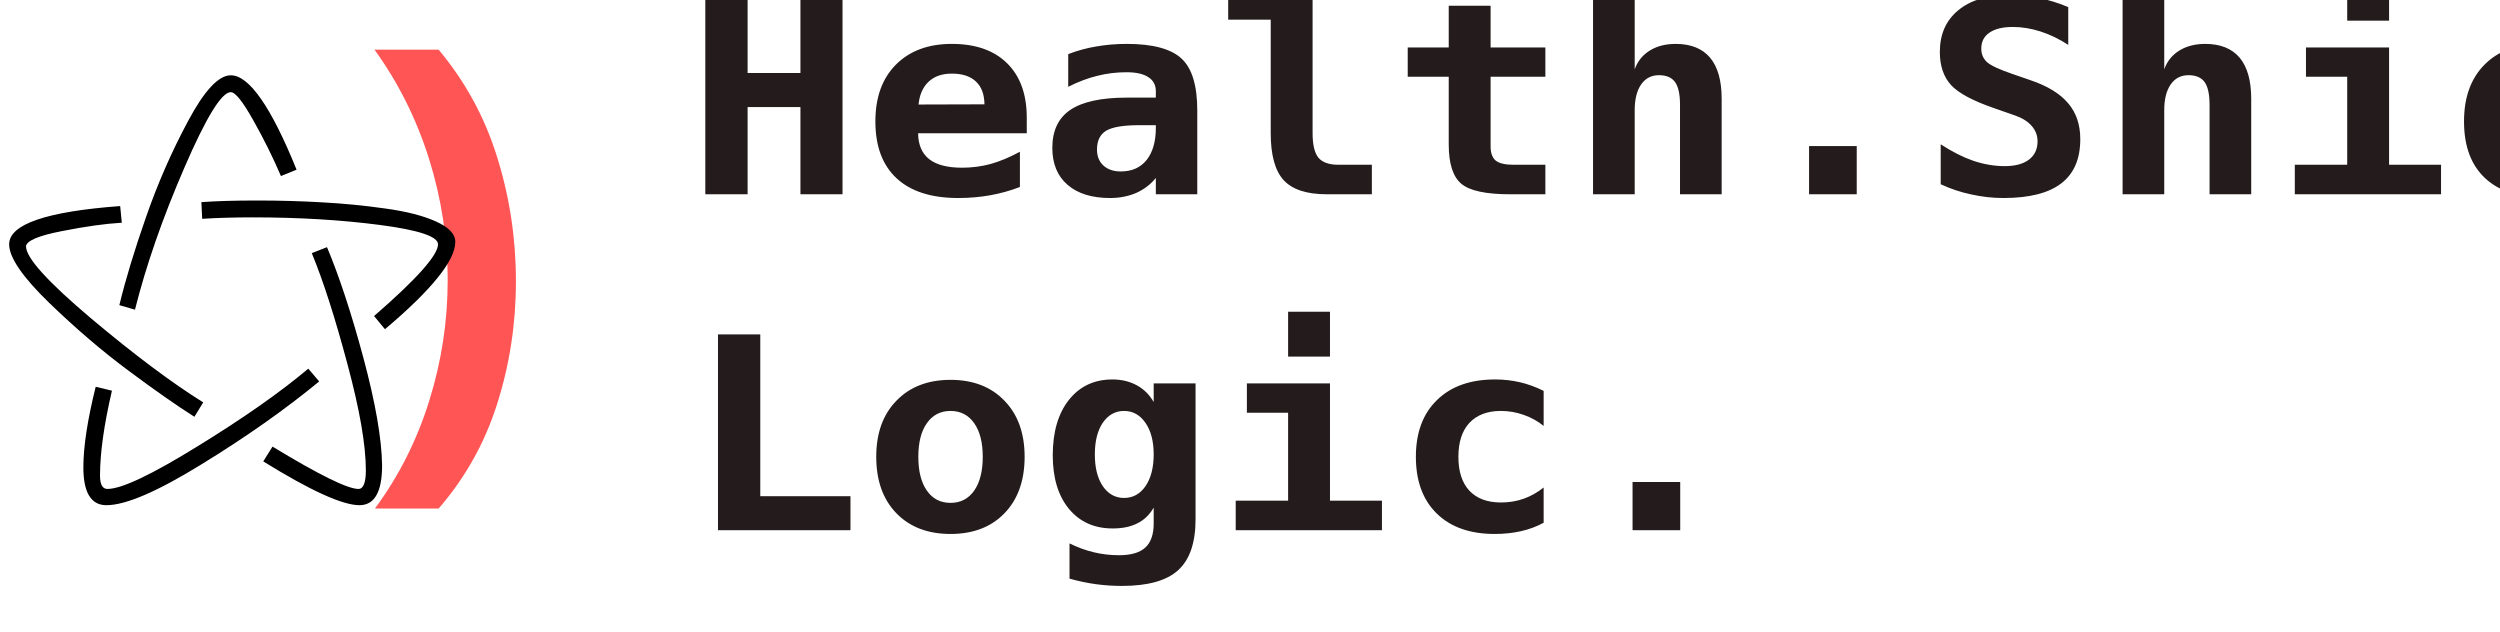
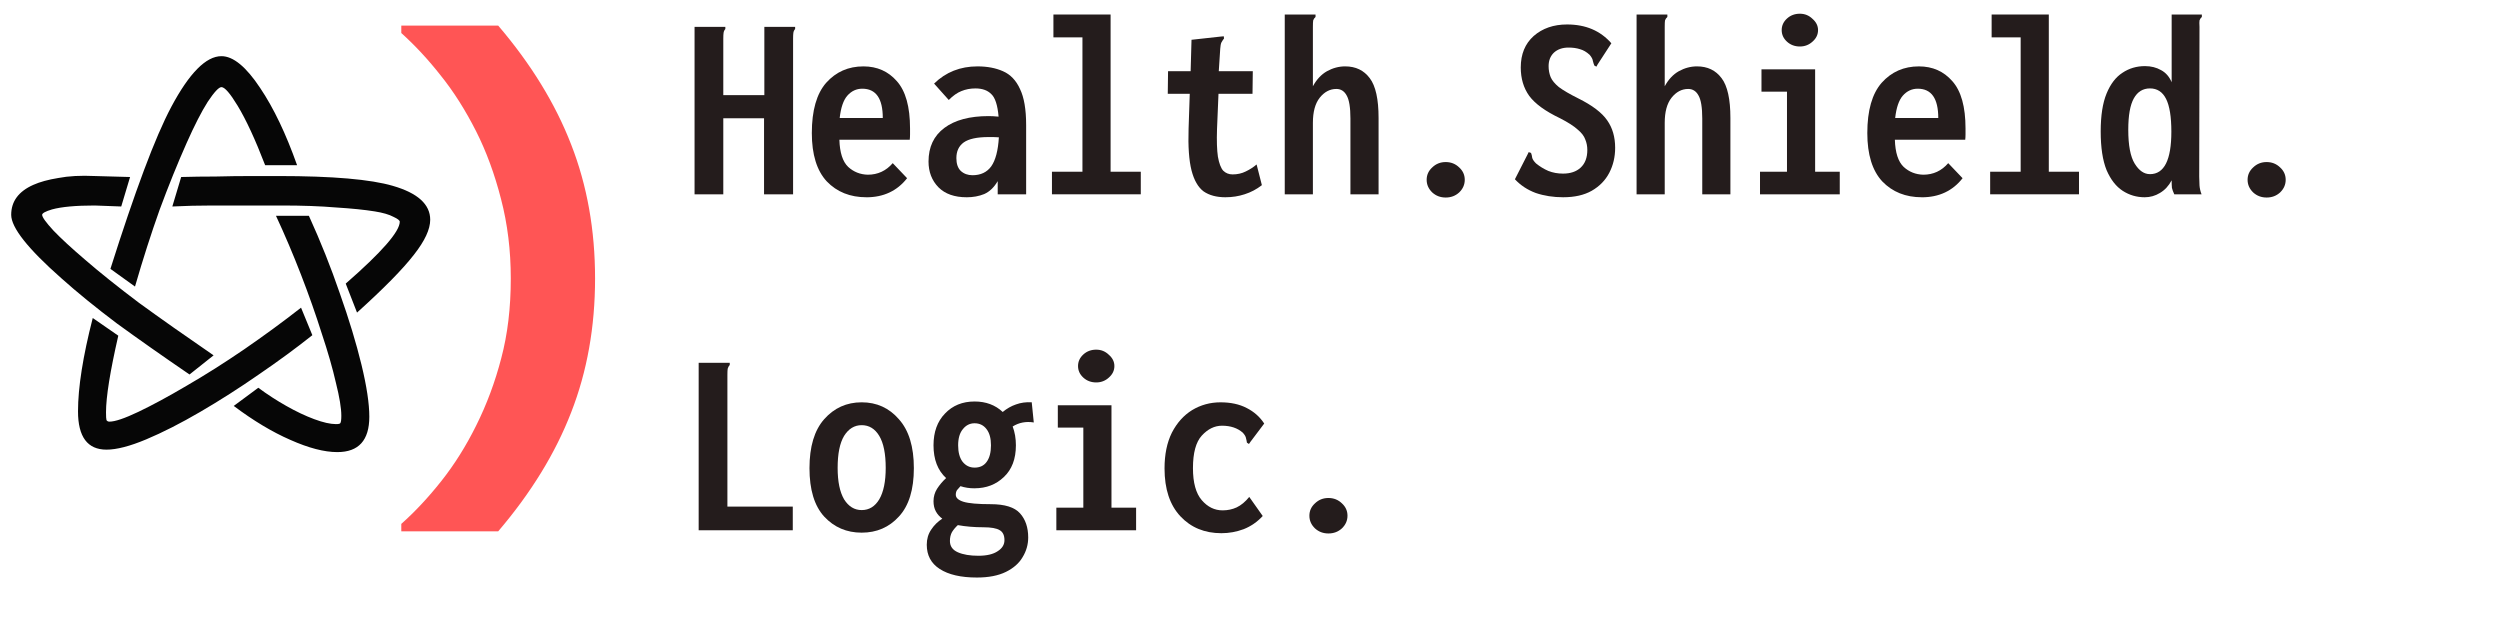
- <svg xmlns="http://www.w3.org/2000/svg" id="svg12" version="1.1" viewBox="0 0 190 48" height="48" width="190">
+ <svg xmlns="http://www.w3.org/2000/svg" width="190" height="48" viewBox="0 0 190 48" version="1.1" id="svg12">
  <defs id="defs6">
-     <rect id="rect2107" height="67.107" width="194.526" y="-9.334" x="-6.296" />
+     <rect x="-6.296" y="-9.334" width="194.526" height="67.107" id="rect2107" />
  </defs>
-   <text id="text4353" y="-48.136" x="4.268" style="font-style:normal;font-weight:normal;font-size:40px;line-height:1.25;font-family:sans-serif;letter-spacing:0px;word-spacing:0px;fill:#000000;fill-opacity:1;stroke:none" xml:space="preserve" />
-   <text id="text846" y="32.335" x="27.256" style="font-style:normal;font-weight:normal;font-size:40px;line-height:1.25;font-family:sans-serif;letter-spacing:0px;word-spacing:0px;fill:#bc0000;fill-opacity:1;stroke:none" xml:space="preserve">
-     <tspan style="font-style:normal;font-variant:normal;font-weight:bold;font-stretch:normal;font-size:40px;font-family:Verdana;-inkscape-font-specification:'Verdana, Normal';font-variant-ligatures:normal;font-variant-caps:normal;font-variant-numeric:normal;font-variant-east-asian:normal;fill:#ff5555" y="32.335" x="27.256" id="tspan844">)</tspan>
+   <text xml:space="preserve" style="font-style:normal;font-weight:normal;font-size:40px;line-height:1.25;font-family:sans-serif;letter-spacing:0px;word-spacing:0px;fill:#000000;fill-opacity:1;stroke:none" x="4.268" y="-48.136" id="text4353" />
+   <g style="font-style:normal;font-weight:normal;font-size:40px;line-height:1.25;font-family:sans-serif;letter-spacing:0px;word-spacing:0px;fill:#bc0000;fill-opacity:1;stroke:none" id="text846" aria-label=")">
+     <path id="path869" style="font-style:normal;font-variant:normal;font-weight:bold;font-stretch:normal;font-size:40px;font-family:Verdana;-inkscape-font-specification:'Verdana, Normal';font-variant-ligatures:normal;font-variant-caps:normal;font-variant-numeric:normal;font-variant-east-asian:normal;fill:#ff5555" d="m 45.225,21.163 q 0,5.527 -1.816,10.176 -1.797,4.648 -5.547,9.043 h -7.363 v -0.566 q 1.562,-1.387 3.047,-3.262 1.484,-1.875 2.637,-4.199 1.211,-2.422 1.914,-5.137 0.723,-2.715 0.723,-6.055 0,-3.203 -0.742,-6.035 Q 37.354,12.295 36.182,9.971 34.952,7.549 33.506,5.753 32.081,3.936 30.499,2.51 V 1.944 h 7.363 q 3.75,4.395 5.547,9.043 1.816,4.648 1.816,10.176 z" />
+   </g>
+   <g style="font-size:40px;line-height:1.25;font-family:GurbaniBoliLite;-inkscape-font-specification:GurbaniBoliLite;letter-spacing:0px;word-spacing:0px;opacity:0.973" id="text943" aria-label="⚝">
+     <path id="path866" style="font-style:normal;font-variant:normal;font-weight:normal;font-stretch:normal;font-size:37.333px;font-family:'Comic Sans MS';-inkscape-font-specification:'Comic Sans MS'" d="M 10.259,21.778 8.392,20.434 q 1.381,-4.368 2.539,-7.467 1.157,-3.099 2.091,-4.853 2.053,-3.845 3.808,-3.845 1.344,0 2.949,2.427 1.531,2.277 2.8,5.861 H 20.152 Q 19.032,9.645 18.062,8.039 17.203,6.621 16.83,6.621 q -0.299,0 -1.045,1.12 -0.709,1.12 -1.605,3.136 -1.045,2.352 -2.053,5.077 -0.971,2.725 -1.867,5.824 z m 4.144,6.683 Q 11.342,26.37 8.878,24.578 6.451,22.749 4.659,21.143 0.851,17.783 0.851,16.327 q 0,-1.531 1.68,-2.277 0.747,-0.336 1.904,-0.523 1.157,-0.224 2.763,-0.149 l 2.688,0.075 -0.672,2.24 -2.016,-0.075 q -2.165,0 -3.248,0.299 -0.747,0.224 -0.747,0.411 0,0.261 0.859,1.195 0.859,0.896 2.389,2.203 1.68,1.456 4.107,3.285 2.464,1.792 5.675,3.995 z M 27.134,23.757 26.275,21.554 q 4.107,-3.584 4.107,-4.704 0,-0.149 -0.485,-0.373 Q 29.411,16.215 28.478,16.066 27.32,15.879 25.528,15.767 23.774,15.618 21.384,15.618 H 19.331 q -1.605,0 -3.173,0 -1.568,0 -3.061,0.075 l 0.672,-2.24 q 1.269,-0.037 2.613,-0.037 1.344,-0.037 2.837,-0.037 h 1.941 q 3.099,0 5.264,0.187 2.165,0.187 3.435,0.56 2.837,0.821 2.837,2.576 0,1.083 -1.232,2.651 -1.269,1.643 -4.331,4.405 z m -1.493,10.603 q -1.493,0 -3.584,-0.933 -2.053,-0.896 -4.293,-2.576 l 1.867,-1.381 q 1.008,0.747 2.128,1.381 1.12,0.635 2.128,1.008 1.008,0.373 1.643,0.373 0.299,0 0.336,-0.075 0.075,-0.112 0.075,-0.56 0,-0.859 -0.411,-2.501 -0.373,-1.643 -1.083,-3.771 -0.672,-2.128 -1.568,-4.443 -0.896,-2.315 -1.904,-4.48 h 2.501 q 1.344,2.949 2.352,5.899 1.045,2.949 1.643,5.413 0.597,2.464 0.597,3.957 0,2.688 -2.427,2.688 z M 8.094,34.173 q -2.165,0 -2.165,-2.912 0,-2.725 1.12,-7.093 l 1.941,1.344 q -0.933,4.069 -0.933,5.824 0,0.485 0.037,0.597 0.075,0.112 0.224,0.112 0.635,0 2.203,-0.747 1.568,-0.747 3.659,-1.979 2.128,-1.232 4.368,-2.763 2.277,-1.568 4.331,-3.173 l 0.859,2.091 q -1.829,1.456 -4.069,2.987 -2.203,1.531 -4.443,2.837 -2.24,1.307 -4.107,2.091 -1.867,0.784 -3.024,0.784 z" />
+   </g>
+   <text xml:space="preserve" style="font-size:40px;line-height:1.25;font-family:GurbaniBoliLite;-inkscape-font-specification:GurbaniBoliLite;letter-spacing:0px;word-spacing:0px" x="-17.657" y="-39.16" id="text947">
+     <tspan id="tspan945" x="-17.657" y="-39.16" />
  </text>
-   <text id="text943" y="33.239" x="-0.493" style="font-size:40px;line-height:1.25;font-family:GurbaniBoliLite;-inkscape-font-specification:GurbaniBoliLite;letter-spacing:0px;word-spacing:0px" xml:space="preserve">
-     <tspan style="font-style:normal;font-variant:normal;font-weight:normal;font-stretch:normal;font-size:37.333px;font-family:'Comic Sans MS';-inkscape-font-specification:'Comic Sans MS'" y="33.239" x="-0.493" id="tspan941">⚝</tspan>
+   <text id="text849" y="-17.745" x="-111.535" style="font-size:40px;line-height:1.25;font-family:GurbaniBoliLite;-inkscape-font-specification:GurbaniBoliLite;letter-spacing:0px;word-spacing:0px" xml:space="preserve">
+     <tspan y="-17.745" x="-111.535" id="tspan847" />
  </text>
-   <text id="text947" y="-39.16" x="-17.657" style="font-size:40px;line-height:1.25;font-family:GurbaniBoliLite;-inkscape-font-specification:GurbaniBoliLite;letter-spacing:0px;word-spacing:0px" xml:space="preserve">
-     <tspan y="-39.16" x="-17.657" id="tspan945" />
+   <g style="font-style:normal;font-weight:normal;font-size:9.358px;line-height:1.25;font-family:sans-serif;letter-spacing:0px;word-spacing:0px;fill:#00ffff;fill-opacity:1;stroke:none;stroke-width:0.234" id="text879" transform="scale(1.044489,0.9574059)" aria-label="Health.Shield. Logic. ">
+     <path id="path872" style="font-style:normal;font-variant:normal;font-weight:bold;font-stretch:condensed;font-size:21.333px;font-family:Inconsolata;-inkscape-font-specification:'Inconsolata, weight=280 Condensed';font-variant-ligatures:normal;font-variant-caps:normal;font-variant-numeric:normal;font-variant-east-asian:normal;text-align:start;writing-mode:lr-tb;text-anchor:start;fill:#241c1c;stroke-width:0.234" d="m 50.538,2.134 h 2.24 v 0.171 q -0.107,0.128 -0.128,0.299 -0.021,0.149 -0.021,0.491 v 4.459 h 2.987 V 2.134 h 2.24 v 0.171 q -0.107,0.128 -0.128,0.299 -0.021,0.149 -0.021,0.491 V 15.424 H 55.594 V 9.387 h -2.965 v 6.037 h -2.091 z" />
+     <path id="path874" style="font-style:normal;font-variant:normal;font-weight:bold;font-stretch:condensed;font-size:21.333px;font-family:Inconsolata;-inkscape-font-specification:'Inconsolata, weight=280 Condensed';font-variant-ligatures:normal;font-variant-caps:normal;font-variant-numeric:normal;font-variant-east-asian:normal;text-align:start;writing-mode:lr-tb;text-anchor:start;fill:#241c1c;stroke-width:0.234" d="m 63.039,15.659 q -1.771,0 -2.88,-1.259 -1.088,-1.28 -1.088,-3.84 0,-2.688 1.045,-3.989 1.067,-1.301 2.709,-1.301 1.493,0 2.432,1.173 0.96,1.173 0.96,3.755 0,0.235 0,0.469 0,0.235 -0.021,0.427 h -5.12 q 0.043,1.536 0.64,2.155 0.597,0.597 1.429,0.619 1.088,0 1.813,-0.917 l 1.045,1.195 q -1.088,1.515 -2.965,1.515 z m -1.941,-6.293 h 3.136 q 0,-2.325 -1.493,-2.325 -0.64,0 -1.088,0.555 -0.427,0.533 -0.555,1.771 z" />
+     <path id="path876" style="font-style:normal;font-variant:normal;font-weight:bold;font-stretch:condensed;font-size:21.333px;font-family:Inconsolata;-inkscape-font-specification:'Inconsolata, weight=280 Condensed';font-variant-ligatures:normal;font-variant-caps:normal;font-variant-numeric:normal;font-variant-east-asian:normal;text-align:start;writing-mode:lr-tb;text-anchor:start;fill:#241c1c;stroke-width:0.234" d="m 70.335,15.659 q -1.323,0 -2.048,-0.789 -0.725,-0.811 -0.725,-2.048 0,-1.728 1.152,-2.667 1.152,-0.939 3.221,-0.939 0.299,0 0.725,0.043 -0.107,-1.365 -0.533,-1.792 -0.405,-0.448 -1.152,-0.448 -0.555,0 -1.024,0.213 -0.448,0.192 -0.917,0.704 L 67.967,6.635 q 1.28,-1.365 3.157,-1.365 1.067,0 1.856,0.384 0.811,0.384 1.237,1.408 0.448,1.003 0.448,2.859 v 5.504 h -2.069 v -1.045 q -0.405,0.747 -0.981,1.024 -0.576,0.256 -1.28,0.256 z m -0.747,-3.115 q 0,0.683 0.32,1.024 0.341,0.341 0.853,0.341 0.896,0 1.365,-0.704 0.469,-0.725 0.555,-2.304 -0.213,-0.021 -0.405,-0.021 -0.192,0 -0.341,0 -1.259,0 -1.813,0.427 -0.533,0.427 -0.533,1.237 z" />
+     <path id="path878" style="font-style:normal;font-variant:normal;font-weight:bold;font-stretch:condensed;font-size:21.333px;font-family:Inconsolata;-inkscape-font-specification:'Inconsolata, weight=280 Condensed';font-variant-ligatures:normal;font-variant-caps:normal;font-variant-numeric:normal;font-variant-east-asian:normal;text-align:start;writing-mode:lr-tb;text-anchor:start;fill:#241c1c;stroke-width:0.234" d="m 76.543,15.424 v -1.792 h 2.219 V 2.966 H 76.65 V 1.152 H 80.81 V 13.632 h 2.197 v 1.792 z" />
+     <path id="path880" style="font-style:normal;font-variant:normal;font-weight:bold;font-stretch:condensed;font-size:21.333px;font-family:Inconsolata;-inkscape-font-specification:'Inconsolata, weight=280 Condensed';font-variant-ligatures:normal;font-variant-caps:normal;font-variant-numeric:normal;font-variant-east-asian:normal;text-align:start;writing-mode:lr-tb;text-anchor:start;fill:#241c1c;stroke-width:0.234" d="m 89.173,15.659 q -0.981,0 -1.6,-0.469 -0.597,-0.491 -0.875,-1.664 -0.277,-1.195 -0.213,-3.307 l 0.085,-2.773 h -1.6 l 0.021,-1.792 h 1.643 l 0.064,-2.496 2.133,-0.256 0.213,-0.021 0.021,0.171 q -0.107,0.149 -0.192,0.32 -0.064,0.149 -0.085,0.491 L 88.682,5.654 h 2.475 l -0.021,1.792 H 88.661 L 88.554,10.24 q -0.043,1.408 0.064,2.197 0.128,0.789 0.384,1.109 0.277,0.299 0.683,0.299 0.533,0 0.96,-0.235 0.448,-0.235 0.789,-0.555 l 0.384,1.643 q -0.576,0.491 -1.259,0.725 -0.661,0.235 -1.387,0.235 z" />
+     <path id="path882" style="font-style:normal;font-variant:normal;font-weight:bold;font-stretch:condensed;font-size:21.333px;font-family:Inconsolata;-inkscape-font-specification:'Inconsolata, weight=280 Condensed';font-variant-ligatures:normal;font-variant-caps:normal;font-variant-numeric:normal;font-variant-east-asian:normal;text-align:start;writing-mode:lr-tb;text-anchor:start;fill:#241c1c;stroke-width:0.234" d="m 93.482,1.152 h 2.24 v 0.192 q -0.128,0.128 -0.171,0.277 -0.021,0.149 -0.021,0.512 v 4.715 q 0.405,-0.811 1.024,-1.195 0.64,-0.384 1.323,-0.384 1.152,0 1.792,0.939 0.64,0.917 0.64,3.157 v 6.059 H 98.261 V 9.408 q 0,-1.323 -0.277,-1.835 -0.256,-0.512 -0.747,-0.512 -0.704,0 -1.216,0.704 -0.491,0.683 -0.491,1.984 v 5.675 h -2.048 z" />
+     <path id="path884" style="font-style:normal;font-variant:normal;font-weight:bold;font-stretch:condensed;font-size:21.333px;font-family:Inconsolata;-inkscape-font-specification:'Inconsolata, weight=280 Condensed';font-variant-ligatures:normal;font-variant-caps:normal;font-variant-numeric:normal;font-variant-east-asian:normal;text-align:start;writing-mode:lr-tb;text-anchor:start;fill:#241c1c;stroke-width:0.234" d="m 105.194,15.68 q -0.576,0 -0.981,-0.405 -0.405,-0.427 -0.405,-1.003 0,-0.576 0.405,-0.981 0.405,-0.427 0.981,-0.427 0.576,0 0.981,0.427 0.405,0.405 0.405,0.981 0,0.576 -0.405,1.003 -0.405,0.405 -0.981,0.405 z" />
+     <path id="path886" style="font-style:normal;font-variant:normal;font-weight:bold;font-stretch:condensed;font-size:21.333px;font-family:Inconsolata;-inkscape-font-specification:'Inconsolata, weight=280 Condensed';font-variant-ligatures:normal;font-variant-caps:normal;font-variant-numeric:normal;font-variant-east-asian:normal;text-align:start;writing-mode:lr-tb;text-anchor:start;fill:#241c1c;stroke-width:0.234" d="m 113.749,15.659 q -1.088,0 -2.005,-0.341 -0.896,-0.363 -1.515,-1.088 l 0.917,-1.963 0.085,-0.192 0.171,0.064 q 0.064,0.171 0.085,0.384 0.043,0.192 0.277,0.448 0.405,0.363 0.896,0.597 0.491,0.213 1.067,0.213 0.811,0 1.28,-0.469 0.491,-0.491 0.491,-1.408 0,-0.448 -0.149,-0.832 -0.128,-0.405 -0.555,-0.789 -0.405,-0.405 -1.28,-0.896 -1.6,-0.832 -2.24,-1.771 -0.619,-0.939 -0.619,-2.261 0,-1.579 0.939,-2.496 0.96,-0.917 2.432,-0.917 2.027,0 3.221,1.493 l -1.003,1.685 -0.085,0.171 -0.149,-0.085 q -0.064,-0.171 -0.107,-0.363 -0.021,-0.213 -0.235,-0.491 -0.341,-0.341 -0.704,-0.448 -0.363,-0.128 -0.832,-0.128 -0.661,0 -1.067,0.405 -0.384,0.405 -0.384,1.067 0,0.469 0.149,0.875 0.149,0.384 0.597,0.789 0.469,0.384 1.408,0.896 1.536,0.832 2.112,1.749 0.576,0.896 0.576,2.176 0,1.088 -0.427,1.984 -0.427,0.896 -1.28,1.429 -0.832,0.512 -2.069,0.512 z" />
+     <path id="path888" style="font-style:normal;font-variant:normal;font-weight:bold;font-stretch:condensed;font-size:21.333px;font-family:Inconsolata;-inkscape-font-specification:'Inconsolata, weight=280 Condensed';font-variant-ligatures:normal;font-variant-caps:normal;font-variant-numeric:normal;font-variant-east-asian:normal;text-align:start;writing-mode:lr-tb;text-anchor:start;fill:#241c1c;stroke-width:0.234" d="m 119.082,1.152 h 2.24 v 0.192 q -0.128,0.128 -0.171,0.277 -0.021,0.149 -0.021,0.512 v 4.715 q 0.405,-0.811 1.024,-1.195 0.64,-0.384 1.323,-0.384 1.152,0 1.792,0.939 0.64,0.917 0.64,3.157 v 6.059 h -2.048 V 9.408 q 0,-1.323 -0.277,-1.835 -0.256,-0.512 -0.747,-0.512 -0.704,0 -1.216,0.704 -0.491,0.683 -0.491,1.984 v 5.675 h -2.048 z" />
+     <path id="path890" style="font-style:normal;font-variant:normal;font-weight:bold;font-stretch:condensed;font-size:21.333px;font-family:Inconsolata;-inkscape-font-specification:'Inconsolata, weight=280 Condensed';font-variant-ligatures:normal;font-variant-caps:normal;font-variant-numeric:normal;font-variant-east-asian:normal;text-align:start;writing-mode:lr-tb;text-anchor:start;fill:#241c1c;stroke-width:0.234" d="m 128.063,15.424 v -1.792 h 1.963 V 7.275 h -1.856 V 5.504 h 3.904 v 8.128 h 1.792 v 1.792 z m 2.901,-11.733 q -0.555,0 -0.939,-0.384 -0.384,-0.384 -0.384,-0.917 0,-0.533 0.384,-0.917 0.384,-0.384 0.939,-0.384 0.533,0 0.917,0.405 0.405,0.384 0.405,0.896 0,0.533 -0.405,0.917 -0.384,0.384 -0.917,0.384 z" />
+     <path id="path892" style="font-style:normal;font-variant:normal;font-weight:bold;font-stretch:condensed;font-size:21.333px;font-family:Inconsolata;-inkscape-font-specification:'Inconsolata, weight=280 Condensed';font-variant-ligatures:normal;font-variant-caps:normal;font-variant-numeric:normal;font-variant-east-asian:normal;text-align:start;writing-mode:lr-tb;text-anchor:start;fill:#241c1c;stroke-width:0.234" d="m 139.839,15.659 q -1.771,0 -2.88,-1.259 -1.088,-1.28 -1.088,-3.84 0,-2.688 1.045,-3.989 1.067,-1.301 2.709,-1.301 1.493,0 2.432,1.173 0.96,1.173 0.96,3.755 0,0.235 0,0.469 0,0.235 -0.021,0.427 h -5.12 q 0.043,1.536 0.64,2.155 0.597,0.597 1.429,0.619 1.088,0 1.813,-0.917 l 1.045,1.195 q -1.088,1.515 -2.965,1.515 z m -1.941,-6.293 h 3.136 q 0,-2.325 -1.493,-2.325 -0.64,0 -1.088,0.555 -0.427,0.533 -0.555,1.771 z" />
+     <path id="path894" style="font-style:normal;font-variant:normal;font-weight:bold;font-stretch:condensed;font-size:21.333px;font-family:Inconsolata;-inkscape-font-specification:'Inconsolata, weight=280 Condensed';font-variant-ligatures:normal;font-variant-caps:normal;font-variant-numeric:normal;font-variant-east-asian:normal;text-align:start;writing-mode:lr-tb;text-anchor:start;fill:#241c1c;stroke-width:0.234" d="m 144.81,15.424 v -1.792 h 2.219 V 2.966 h -2.112 V 1.152 h 4.16 V 13.632 h 2.197 v 1.792 z" />
+     <path id="path896" style="font-style:normal;font-variant:normal;font-weight:bold;font-stretch:condensed;font-size:21.333px;font-family:Inconsolata;-inkscape-font-specification:'Inconsolata, weight=280 Condensed';font-variant-ligatures:normal;font-variant-caps:normal;font-variant-numeric:normal;font-variant-east-asian:normal;text-align:start;writing-mode:lr-tb;text-anchor:start;fill:#241c1c;stroke-width:0.234" d="m 156.053,15.659 q -0.875,0 -1.6,-0.512 -0.725,-0.512 -1.173,-1.643 -0.427,-1.152 -0.427,-3.072 0,-1.877 0.427,-3.008 0.427,-1.131 1.152,-1.643 0.725,-0.533 1.643,-0.533 0.661,0 1.173,0.32 0.512,0.299 0.768,0.96 V 1.152 h 2.197 v 0.192 q -0.128,0.128 -0.171,0.277 -0.021,0.149 0,0.512 l -0.021,11.883 q 0,0.363 0.021,0.704 0.021,0.341 0.149,0.704 h -1.984 q -0.128,-0.299 -0.171,-0.512 -0.021,-0.235 -0.021,-0.597 -0.32,0.661 -0.853,1.003 -0.512,0.341 -1.109,0.341 z m 0.384,-1.835 q 1.557,0 1.557,-3.371 0,-1.771 -0.384,-2.603 -0.384,-0.832 -1.173,-0.832 -0.768,0 -1.173,0.789 -0.405,0.789 -0.405,2.496 0,1.856 0.469,2.688 0.469,0.832 1.109,0.832 z" />
+     <path id="path898" style="font-style:normal;font-variant:normal;font-weight:bold;font-stretch:condensed;font-size:21.333px;font-family:Inconsolata;-inkscape-font-specification:'Inconsolata, weight=280 Condensed';font-variant-ligatures:normal;font-variant-caps:normal;font-variant-numeric:normal;font-variant-east-asian:normal;text-align:start;writing-mode:lr-tb;text-anchor:start;fill:#241c1c;stroke-width:0.234" d="m 164.927,15.68 q -0.576,0 -0.981,-0.405 -0.405,-0.427 -0.405,-1.003 0,-0.576 0.405,-0.981 0.405,-0.427 0.981,-0.427 0.576,0 0.981,0.427 0.405,0.405 0.405,0.981 0,0.576 -0.405,1.003 -0.405,0.405 -0.981,0.405 z" />
+     <path id="path900" style="font-style:normal;font-variant:normal;font-weight:bold;font-stretch:condensed;font-size:21.333px;font-family:Inconsolata;-inkscape-font-specification:'Inconsolata, weight=280 Condensed';font-variant-ligatures:normal;font-variant-caps:normal;font-variant-numeric:normal;font-variant-east-asian:normal;text-align:start;writing-mode:lr-tb;text-anchor:start;fill:#241c1c;stroke-width:0.234" d="m 50.837,28.8 h 2.261 v 0.171 q -0.107,0.128 -0.149,0.299 -0.021,0.149 -0.021,0.491 v 10.453 h 4.757 v 1.877 h -6.848 z" />
+     <path id="path902" style="font-style:normal;font-variant:normal;font-weight:bold;font-stretch:condensed;font-size:21.333px;font-family:Inconsolata;-inkscape-font-specification:'Inconsolata, weight=280 Condensed';font-variant-ligatures:normal;font-variant-caps:normal;font-variant-numeric:normal;font-variant-east-asian:normal;text-align:start;writing-mode:lr-tb;text-anchor:start;fill:#241c1c;stroke-width:0.234" d="m 62.698,42.283 q -1.643,0 -2.731,-1.28 -1.067,-1.28 -1.067,-3.84 0,-2.56 1.067,-3.883 1.088,-1.344 2.731,-1.344 1.643,0 2.709,1.344 1.088,1.323 1.088,3.883 0,2.56 -1.088,3.84 -1.067,1.28 -2.709,1.28 z m 0,-1.792 q 0.811,0 1.28,-0.853 0.469,-0.875 0.469,-2.496 0,-1.685 -0.469,-2.539 -0.469,-0.853 -1.28,-0.853 -0.789,0 -1.28,0.853 -0.469,0.853 -0.469,2.539 0,1.621 0.469,2.496 0.491,0.853 1.28,0.853 z" />
+     <path id="path904" style="font-style:normal;font-variant:normal;font-weight:bold;font-stretch:condensed;font-size:21.333px;font-family:Inconsolata;-inkscape-font-specification:'Inconsolata, weight=280 Condensed';font-variant-ligatures:normal;font-variant-caps:normal;font-variant-numeric:normal;font-variant-east-asian:normal;text-align:start;writing-mode:lr-tb;text-anchor:start;fill:#241c1c;stroke-width:0.234" d="m 70.911,38.763 q -0.555,0 -1.024,-0.171 -0.149,0.171 -0.256,0.32 -0.085,0.149 -0.085,0.363 0,0.363 0.555,0.555 0.576,0.192 1.984,0.192 1.536,0 2.133,0.725 0.597,0.725 0.597,1.92 0,0.832 -0.405,1.557 -0.384,0.725 -1.216,1.173 -0.832,0.448 -2.112,0.448 -1.749,0 -2.709,-0.683 -0.939,-0.661 -0.939,-1.92 0,-0.683 0.32,-1.195 0.32,-0.533 0.811,-0.875 -0.299,-0.235 -0.469,-0.576 -0.171,-0.341 -0.171,-0.811 0,-0.533 0.256,-0.981 0.277,-0.469 0.661,-0.853 -0.917,-0.917 -0.917,-2.603 0,-1.579 0.832,-2.517 0.832,-0.96 2.155,-0.96 1.237,0 2.048,0.832 0.448,-0.405 0.96,-0.597 0.533,-0.213 1.152,-0.171 l 0.149,1.6 q -0.853,-0.149 -1.536,0.32 0.235,0.683 0.235,1.493 0,1.621 -0.875,2.517 -0.853,0.896 -2.133,0.896 z m 0,-1.643 q 0.576,0 0.875,-0.448 0.32,-0.469 0.32,-1.323 0,-0.832 -0.32,-1.28 -0.32,-0.469 -0.875,-0.469 -0.512,0 -0.853,0.469 -0.341,0.448 -0.341,1.28 0,0.832 0.32,1.301 0.341,0.469 0.875,0.469 z m -1.792,5.824 q 0,0.619 0.576,0.896 0.576,0.277 1.493,0.277 0.917,0 1.408,-0.363 0.491,-0.341 0.491,-0.875 0,-0.576 -0.341,-0.789 -0.341,-0.235 -1.195,-0.235 -0.491,0 -0.96,-0.043 -0.469,-0.043 -0.896,-0.128 -0.256,0.256 -0.427,0.555 -0.149,0.299 -0.149,0.704 z" />
+     <path id="path906" style="font-style:normal;font-variant:normal;font-weight:bold;font-stretch:condensed;font-size:21.333px;font-family:Inconsolata;-inkscape-font-specification:'Inconsolata, weight=280 Condensed';font-variant-ligatures:normal;font-variant-caps:normal;font-variant-numeric:normal;font-variant-east-asian:normal;text-align:start;writing-mode:lr-tb;text-anchor:start;fill:#241c1c;stroke-width:0.234" d="m 76.863,42.091 v -1.792 h 1.963 v -6.357 h -1.856 v -1.771 h 3.904 v 8.128 h 1.792 v 1.792 z m 2.901,-11.733 q -0.555,0 -0.939,-0.384 -0.384,-0.384 -0.384,-0.917 0,-0.533 0.384,-0.917 0.384,-0.384 0.939,-0.384 0.533,0 0.917,0.405 0.405,0.384 0.405,0.896 0,0.533 -0.405,0.917 -0.384,0.384 -0.917,0.384 z" />
+     <path id="path908" style="font-style:normal;font-variant:normal;font-weight:bold;font-stretch:condensed;font-size:21.333px;font-family:Inconsolata;-inkscape-font-specification:'Inconsolata, weight=280 Condensed';font-variant-ligatures:normal;font-variant-caps:normal;font-variant-numeric:normal;font-variant-east-asian:normal;text-align:start;writing-mode:lr-tb;text-anchor:start;fill:#241c1c;stroke-width:0.234" d="m 88.874,42.326 q -1.835,0 -2.987,-1.344 -1.152,-1.344 -1.152,-3.797 0,-1.664 0.533,-2.837 0.555,-1.173 1.472,-1.792 0.939,-0.619 2.069,-0.619 1.109,0 1.899,0.448 0.811,0.448 1.28,1.237 l -1.003,1.451 -0.107,0.171 -0.149,-0.107 q -0.021,-0.171 -0.064,-0.341 -0.021,-0.192 -0.235,-0.448 -0.576,-0.555 -1.515,-0.555 -0.811,0 -1.472,0.789 -0.64,0.768 -0.64,2.581 0,1.728 0.64,2.539 0.64,0.811 1.515,0.811 0.555,0 1.024,-0.235 0.491,-0.256 0.917,-0.832 l 0.981,1.515 q -0.597,0.704 -1.387,1.045 -0.789,0.32 -1.621,0.32 z" />
+     <path id="path910" style="font-style:normal;font-variant:normal;font-weight:bold;font-stretch:condensed;font-size:21.333px;font-family:Inconsolata;-inkscape-font-specification:'Inconsolata, weight=280 Condensed';font-variant-ligatures:normal;font-variant-caps:normal;font-variant-numeric:normal;font-variant-east-asian:normal;text-align:start;writing-mode:lr-tb;text-anchor:start;fill:#241c1c;stroke-width:0.234" d="m 96.661,42.347 q -0.576,0 -0.981,-0.405 -0.405,-0.427 -0.405,-1.003 0,-0.576 0.405,-0.981 0.405,-0.427 0.981,-0.427 0.576,0 0.981,0.427 0.405,0.405 0.405,0.981 0,0.576 -0.405,1.003 -0.405,0.405 -0.981,0.405 z" />
+   </g>
+   <text xml:space="preserve" style="font-size:40px;line-height:1.25;font-family:GurbaniBoliLite;-inkscape-font-specification:GurbaniBoliLite;letter-spacing:0px;word-spacing:0px" x="225.074" y="78.283" id="text1506">
+     <tspan id="tspan1504" x="225.074" y="78.283" />
  </text>
-   <text xml:space="preserve" style="font-size:40px;line-height:1.25;font-family:GurbaniBoliLite;-inkscape-font-specification:GurbaniBoliLite;letter-spacing:0px;word-spacing:0px" x="-111.535" y="-17.745" id="text849">
-     <tspan id="tspan847" x="-111.535" y="-17.745" />
-   </text>
-   <text xml:space="preserve" style="font-style:normal;font-weight:normal;font-size:9.358px;line-height:1.25;font-family:sans-serif;letter-spacing:0px;word-spacing:0px;fill:#00ffff;fill-opacity:1;stroke:none;stroke-width:0.234" x="49.898" y="15.424" id="text879" transform="scale(1.044489,0.9574059)">
-     <tspan x="49.898" y="15.424" style="font-style:normal;font-variant:normal;font-weight:bold;font-stretch:condensed;font-size:21.333px;font-family:Inconsolata;-inkscape-font-specification:'Inconsolata, weight=280 Condensed';font-variant-ligatures:normal;font-variant-caps:normal;font-variant-numeric:normal;font-variant-east-asian:normal;text-align:start;writing-mode:lr-tb;text-anchor:start;fill:#241c1c;stroke-width:0.234" id="tspan873">Health.Shield.</tspan>
-     <tspan x="49.898" y="42.091" style="font-style:normal;font-variant:normal;font-weight:bold;font-stretch:condensed;font-size:21.333px;font-family:Inconsolata;-inkscape-font-specification:'Inconsolata, weight=280 Condensed';font-variant-ligatures:normal;font-variant-caps:normal;font-variant-numeric:normal;font-variant-east-asian:normal;text-align:start;writing-mode:lr-tb;text-anchor:start;fill:#241c1c;stroke-width:0.234" id="tspan875">Logic.</tspan>
-     <tspan x="49.898" y="56.901" style="font-style:normal;font-variant:normal;font-weight:normal;font-stretch:normal;font-size:17.333px;font-family:'Noto Sans';-inkscape-font-specification:'Noto Sans, Normal';font-variant-ligatures:normal;font-variant-caps:normal;font-variant-numeric:normal;font-variant-east-asian:normal;text-align:start;writing-mode:lr-tb;text-anchor:start;fill:#00ffff;stroke-width:0.234" id="tspan877" />
-   </text>
-   <text id="text1506" y="78.283" x="225.074" style="font-size:40px;line-height:1.25;font-family:GurbaniBoliLite;-inkscape-font-specification:GurbaniBoliLite;letter-spacing:0px;word-spacing:0px" xml:space="preserve">
-     <tspan y="78.283" x="225.074" id="tspan1504" />
-   </text>
-   <text style="font-size:40px;line-height:1.25;font-family:GurbaniBoliLite;-inkscape-font-specification:GurbaniBoliLite;letter-spacing:0px;word-spacing:0px;white-space:pre;shape-inside:url(#rect2107);" id="text2105" xml:space="preserve" />
+   <text xml:space="preserve" id="text2105" style="font-size:40px;line-height:1.25;font-family:GurbaniBoliLite;-inkscape-font-specification:GurbaniBoliLite;letter-spacing:0px;word-spacing:0px;white-space:pre;shape-inside:url(#rect2107);" />
</svg>
